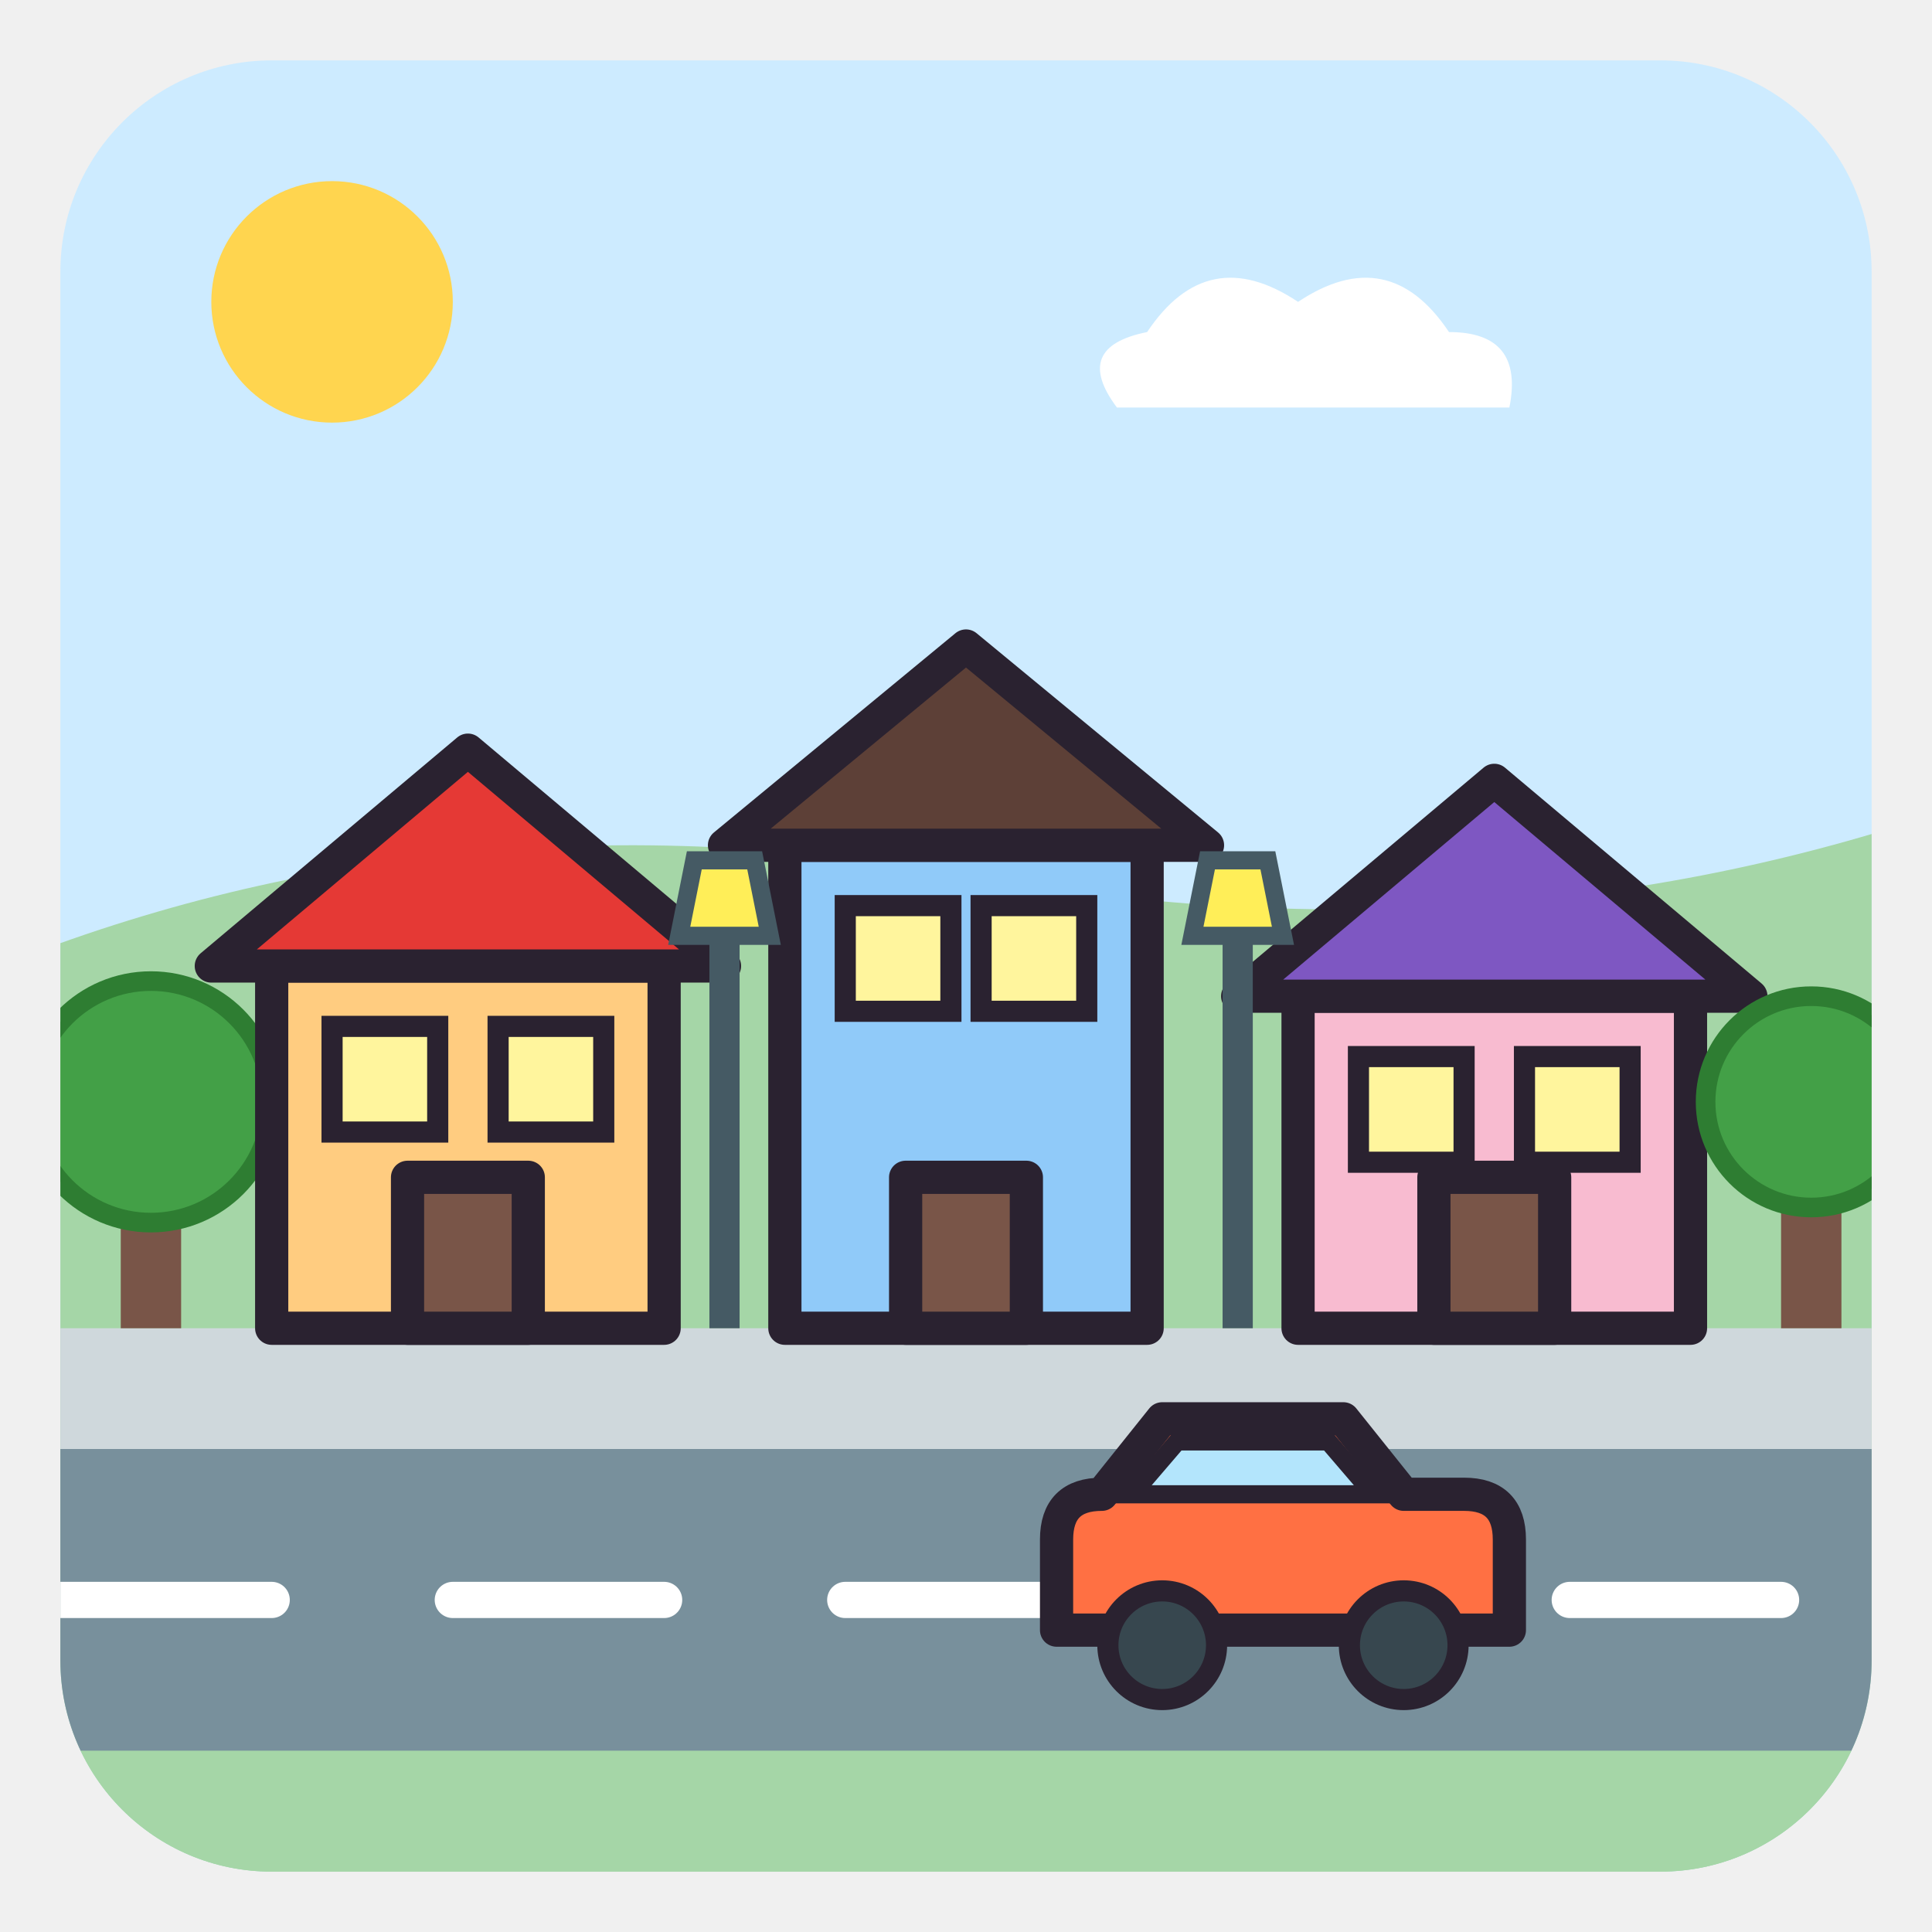
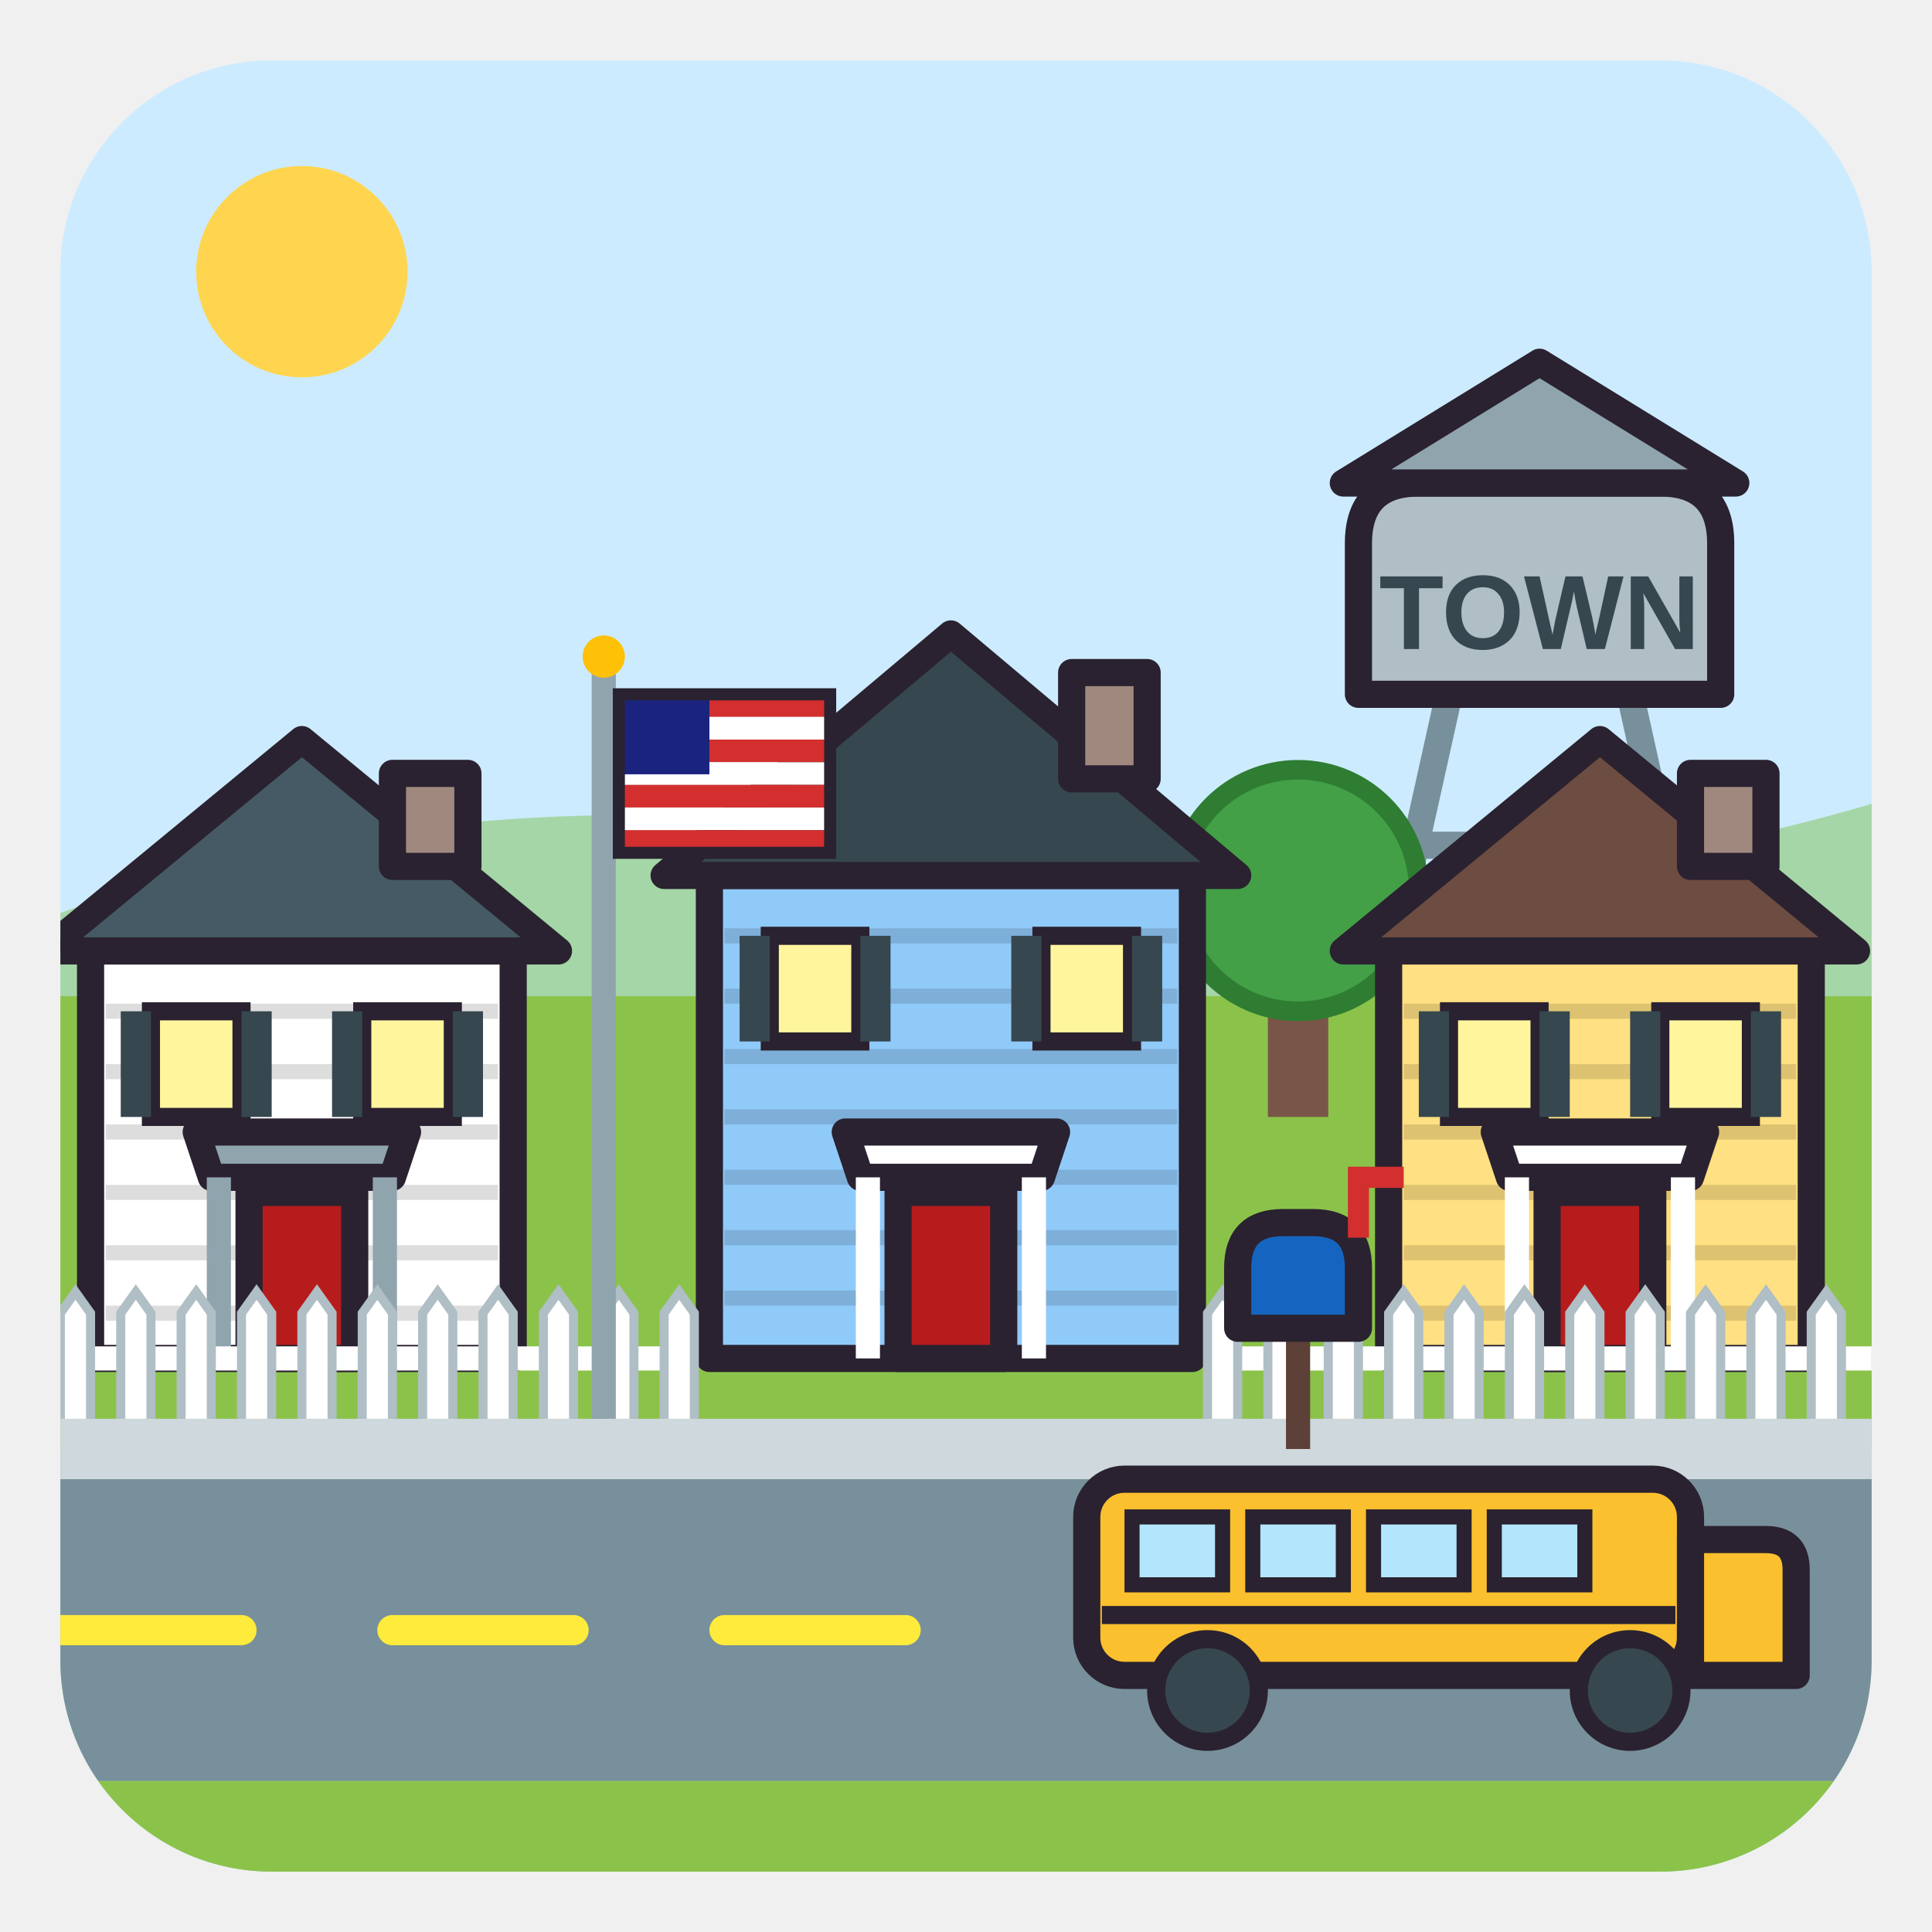
<svg xmlns="http://www.w3.org/2000/svg" viewBox="0 0 128 128" width="128" height="128">
  <defs>
    <clipPath id="c">
      <rect x="4" y="4" width="120" height="120" rx="14" />
    </clipPath>
  </defs>
  <g clip-path="url(#c)">
    <rect width="128" height="128" fill="#CDEBFF" />
-     <circle cx="22" cy="20" r="8" fill="#FFD54F" />
-     <path d="M76,22 q4,-6 10,-2 q6,-4 10,2 q5,0 4,5 H74 q-3,-4 2,-5 Z" fill="#FFFFFF" />
-     <path d="M0,64 Q30,52 64,58 Q98,64 128,54 V128 H0 Z" fill="#A5D6A7" />
-     <rect x="0" y="88" width="128" height="8" fill="#CFD8DC" />
-     <rect x="0" y="96" width="128" height="20" fill="#78909C" />
-     <path d="M4,106 H18 M30,106 H44 M56,106 H70 M104,106 H118" stroke="#FFFFFF" stroke-width="2.4" stroke-linecap="round" />
-     <rect x="0" y="116" width="128" height="12" fill="#A5D6A7" />
-     <rect x="8" y="78" width="4" height="10" fill="#795548" />
-     <circle cx="10" cy="73" r="8" fill="#43A047" stroke="#2E7D32" stroke-width="1.3" />
-     <rect x="18" y="64" width="26" height="24" fill="#FFCC80" stroke="#2A2230" stroke-width="2.2" stroke-linejoin="round" stroke-linecap="round" />
-     <path d="M14,64 L31.0,49.7 L48,64 Z" fill="#E53935" stroke="#2A2230" stroke-width="2.2" stroke-linejoin="round" stroke-linecap="round" />
-     <rect x="27.0" y="78" width="8" height="10" fill="#795548" stroke="#2A2230" stroke-width="2.2" stroke-linejoin="round" stroke-linecap="round" />
-     <rect x="22" y="68" width="7" height="7" fill="#FFF59D" stroke="#2A2230" stroke-width="1.4" />
-     <rect x="33" y="68" width="7" height="7" fill="#FFF59D" stroke="#2A2230" stroke-width="1.4" />
-     <rect x="52" y="56" width="24" height="32" fill="#90CAF9" stroke="#2A2230" stroke-width="2.2" stroke-linejoin="round" stroke-linecap="round" />
-     <path d="M48,56 L64.0,42.8 L80,56 Z" fill="#5D4037" stroke="#2A2230" stroke-width="2.2" stroke-linejoin="round" stroke-linecap="round" />
-     <rect x="60.0" y="78" width="8" height="10" fill="#795548" stroke="#2A2230" stroke-width="2.2" stroke-linejoin="round" stroke-linecap="round" />
-     <rect x="56" y="60" width="7" height="7" fill="#FFF59D" stroke="#2A2230" stroke-width="1.4" />
-     <rect x="65" y="60" width="7" height="7" fill="#FFF59D" stroke="#2A2230" stroke-width="1.4" />
-     <rect x="86" y="66" width="26" height="22" fill="#F8BBD0" stroke="#2A2230" stroke-width="2.2" stroke-linejoin="round" stroke-linecap="round" />
-     <path d="M82,66 L99.0,51.7 L116,66 Z" fill="#7E57C2" stroke="#2A2230" stroke-width="2.2" stroke-linejoin="round" stroke-linecap="round" />
-     <rect x="95.0" y="78" width="8" height="10" fill="#795548" stroke="#2A2230" stroke-width="2.2" stroke-linejoin="round" stroke-linecap="round" />
-     <rect x="90" y="70" width="7" height="7" fill="#FFF59D" stroke="#2A2230" stroke-width="1.4" />
-     <rect x="101" y="70" width="7" height="7" fill="#FFF59D" stroke="#2A2230" stroke-width="1.4" />
-     <path d="M48,88 V62" stroke="#455A64" stroke-width="2" />
-     <path d="M45,62 H51 L50,57 H46 Z" fill="#FFEE58" stroke="#455A64" stroke-width="1.2" />
-     <path d="M82,88 V62" stroke="#455A64" stroke-width="2" />
-     <path d="M79,62 H85 L84,57 H80 Z" fill="#FFEE58" stroke="#455A64" stroke-width="1.2" />
-     <rect x="118" y="78" width="4" height="10" fill="#795548" />
-     <circle cx="120" cy="73" r="7" fill="#43A047" stroke="#2E7D32" stroke-width="1.3" />
-     <path d="M70,108 V102 Q70,99 73,99 L77,94 H89 L93,99 H97 Q100,99 100,102 V108 Z" fill="#FF7043" stroke="#2A2230" stroke-width="2.2" stroke-linejoin="round" stroke-linecap="round" />
-     <path d="M78,95.5 H88 L91,99 H75 Z" fill="#B3E5FC" stroke="#2A2230" stroke-width="1.2" />
-     <circle cx="77" cy="109" r="3.6" fill="#37474F" stroke="#2A2230" stroke-width="1.4" />
-     <circle cx="93" cy="109" r="3.6" fill="#37474F" stroke="#2A2230" stroke-width="1.4" />
+     <circle cx="20" cy="18" r="7" fill="#FFD54F" />
+     <path d="M0,62 Q30,50 64,56 Q98,62 128,52 V128 H0 Z" fill="#A5D6A7" />
+     <path d="M96,46 L92,64 M108,46 L112,64 M94,56 H110" stroke="#78909C" stroke-width="1.8" />
+     <path d="M90,36 Q90,32 94,32 H110 Q114,32 114,36 V46 H90 Z" fill="#B0BEC5" stroke="#2A2230" stroke-width="1.8" stroke-linejoin="round" stroke-linecap="round" />
+     <path d="M89,32 L102,24 L115,32 Z" fill="#90A4AE" stroke="#2A2230" stroke-width="1.8" stroke-linejoin="round" stroke-linecap="round" />
+     <text x="102" y="43" text-anchor="middle" font-family="Arial, Helvetica, sans-serif" font-size="7" font-weight="700" fill="#37474F">TOWN</text>
+     <rect x="0" y="66" width="128" height="30" fill="#8BC34A" />
+     <rect x="0" y="94" width="128" height="4" fill="#CFD8DC" />
+     <rect x="0" y="98" width="128" height="20" fill="#78909C" />
+     <path d="M4,108 H16 M26,108 H38 M48,108 H60" stroke="#FFEB3B" stroke-width="2" stroke-linecap="round" />
+     <rect x="0" y="118" width="128" height="10" fill="#8BC34A" />
+     <rect x="84" y="64" width="4" height="10" fill="#795548" />
+     <circle cx="86" cy="59" r="8" fill="#43A047" stroke="#2E7D32" stroke-width="1.3" />
+     <rect x="6" y="63" width="28" height="27" fill="#FFFFFF" stroke="#2A2230" stroke-width="1.8" stroke-linejoin="round" stroke-linecap="round" />
+     <path d="M7,67 H33" stroke="#00000022" stroke-width="1" />
+     <path d="M7,71 H33" stroke="#00000022" stroke-width="1" />
+     <path d="M7,75 H33" stroke="#00000022" stroke-width="1" />
+     <path d="M7,79 H33" stroke="#00000022" stroke-width="1" />
+     <path d="M7,83 H33" stroke="#00000022" stroke-width="1" />
+     <path d="M7,87 H33" stroke="#00000022" stroke-width="1" />
+     <path d="M3,63 L20.0,49.0 L37,63 Z" fill="#455A64" stroke="#2A2230" stroke-width="1.8" stroke-linejoin="round" stroke-linecap="round" />
+     <rect x="26" y="51.24" width="5" height="6.16" fill="#A1887F" stroke="#2A2230" stroke-width="1.8" stroke-linejoin="round" stroke-linecap="round" />
+     <rect x="10" y="67" width="6" height="7" fill="#FFF59D" stroke="#2A2230" stroke-width="1.2" />
+     <rect x="8" y="67" width="2" height="7" fill="#37474F" />
+     <rect x="16" y="67" width="2" height="7" fill="#37474F" />
+     <rect x="24" y="67" width="6" height="7" fill="#FFF59D" stroke="#2A2230" stroke-width="1.2" />
+     <rect x="22" y="67" width="2" height="7" fill="#37474F" />
+     <rect x="30" y="67" width="2" height="7" fill="#37474F" />
+     <rect x="16.5" y="79" width="7" height="11" fill="#B71C1C" stroke="#2A2230" stroke-width="1.8" stroke-linejoin="round" stroke-linecap="round" />
+     <path d="M14.0,78 H26.0 L27.0,75 H13.0 Z" fill="#90A4AE" stroke="#2A2230" stroke-width="1.8" stroke-linejoin="round" stroke-linecap="round" />
+     <path d="M14.5,78 V90 M25.5,78 V90" stroke="#90A4AE" stroke-width="1.6" />
+     <rect x="47" y="58" width="32" height="32" fill="#90CAF9" stroke="#2A2230" stroke-width="1.8" stroke-linejoin="round" stroke-linecap="round" />
+     <path d="M48,62 H78" stroke="#00000022" stroke-width="1" />
+     <path d="M48,66 H78" stroke="#00000022" stroke-width="1" />
+     <path d="M48,70 H78" stroke="#00000022" stroke-width="1" />
+     <path d="M48,74 H78" stroke="#00000022" stroke-width="1" />
+     <path d="M48,78 H78" stroke="#00000022" stroke-width="1" />
+     <path d="M48,82 H78" stroke="#00000022" stroke-width="1" />
+     <path d="M48,86 H78" stroke="#00000022" stroke-width="1" />
+     <path d="M44,58 L63.0,42.0 L82,58 Z" fill="#37474F" stroke="#2A2230" stroke-width="1.8" stroke-linejoin="round" stroke-linecap="round" />
+     <rect x="71" y="44.56" width="5" height="7.04" fill="#A1887F" stroke="#2A2230" stroke-width="1.8" stroke-linejoin="round" stroke-linecap="round" />
+     <rect x="51" y="62" width="6" height="7" fill="#FFF59D" stroke="#2A2230" stroke-width="1.2" />
+     <rect x="49" y="62" width="2" height="7" fill="#37474F" />
+     <rect x="57" y="62" width="2" height="7" fill="#37474F" />
+     <rect x="69" y="62" width="6" height="7" fill="#FFF59D" stroke="#2A2230" stroke-width="1.2" />
+     <rect x="67" y="62" width="2" height="7" fill="#37474F" />
+     <rect x="75" y="62" width="2" height="7" fill="#37474F" />
+     <rect x="59.5" y="79" width="7" height="11" fill="#B71C1C" stroke="#2A2230" stroke-width="1.8" stroke-linejoin="round" stroke-linecap="round" />
+     <path d="M57.0,78 H69.0 L70.0,75 H56.0 Z" fill="#FFFFFF" stroke="#2A2230" stroke-width="1.8" stroke-linejoin="round" stroke-linecap="round" />
+     <path d="M57.5,78 V90 M68.5,78 V90" stroke="#FFFFFF" stroke-width="1.6" />
+     <rect x="92" y="63" width="28" height="27" fill="#FFE082" stroke="#2A2230" stroke-width="1.8" stroke-linejoin="round" stroke-linecap="round" />
+     <path d="M93,67 H119" stroke="#00000022" stroke-width="1" />
+     <path d="M93,71 H119" stroke="#00000022" stroke-width="1" />
+     <path d="M93,75 H119" stroke="#00000022" stroke-width="1" />
+     <path d="M93,79 H119" stroke="#00000022" stroke-width="1" />
+     <path d="M93,83 H119" stroke="#00000022" stroke-width="1" />
+     <path d="M93,87 H119" stroke="#00000022" stroke-width="1" />
+     <path d="M89,63 L106.0,49.0 L123,63 Z" fill="#6D4C41" stroke="#2A2230" stroke-width="1.8" stroke-linejoin="round" stroke-linecap="round" />
+     <rect x="112" y="51.24" width="5" height="6.16" fill="#A1887F" stroke="#2A2230" stroke-width="1.8" stroke-linejoin="round" stroke-linecap="round" />
+     <rect x="96" y="67" width="6" height="7" fill="#FFF59D" stroke="#2A2230" stroke-width="1.2" />
+     <rect x="94" y="67" width="2" height="7" fill="#37474F" />
+     <rect x="102" y="67" width="2" height="7" fill="#37474F" />
+     <rect x="110" y="67" width="6" height="7" fill="#FFF59D" stroke="#2A2230" stroke-width="1.2" />
+     <rect x="108" y="67" width="2" height="7" fill="#37474F" />
+     <rect x="116" y="67" width="2" height="7" fill="#37474F" />
+     <rect x="102.5" y="79" width="7" height="11" fill="#B71C1C" stroke="#2A2230" stroke-width="1.8" stroke-linejoin="round" stroke-linecap="round" />
+     <path d="M100.0,78 H112.0 L113.0,75 H99.0 Z" fill="#FFFFFF" stroke="#2A2230" stroke-width="1.8" stroke-linejoin="round" stroke-linecap="round" />
+     <path d="M100.5,78 V90 M111.5,78 V90" stroke="#FFFFFF" stroke-width="1.6" />
+     <path d="M4,90 H46" stroke="#FFFFFF" stroke-width="1.6" />
+     <path d="M4,94 V87 l1,-1.4 l1,1.4 V94" fill="#FFFFFF" stroke="#B0BEC5" stroke-width=".6" />
+     <path d="M8,94 V87 l1,-1.4 l1,1.4 V94" fill="#FFFFFF" stroke="#B0BEC5" stroke-width=".6" />
+     <path d="M12,94 V87 l1,-1.4 l1,1.4 V94" fill="#FFFFFF" stroke="#B0BEC5" stroke-width=".6" />
+     <path d="M16,94 V87 l1,-1.4 l1,1.4 V94" fill="#FFFFFF" stroke="#B0BEC5" stroke-width=".6" />
+     <path d="M20,94 V87 l1,-1.4 l1,1.4 V94" fill="#FFFFFF" stroke="#B0BEC5" stroke-width=".6" />
+     <path d="M24,94 V87 l1,-1.4 l1,1.4 V94" fill="#FFFFFF" stroke="#B0BEC5" stroke-width=".6" />
+     <path d="M28,94 V87 l1,-1.4 l1,1.4 V94" fill="#FFFFFF" stroke="#B0BEC5" stroke-width=".6" />
+     <path d="M32,94 V87 l1,-1.4 l1,1.4 V94" fill="#FFFFFF" stroke="#B0BEC5" stroke-width=".6" />
+     <path d="M36,94 V87 l1,-1.4 l1,1.4 V94" fill="#FFFFFF" stroke="#B0BEC5" stroke-width=".6" />
+     <path d="M40,94 V87 l1,-1.4 l1,1.4 V94" fill="#FFFFFF" stroke="#B0BEC5" stroke-width=".6" />
+     <path d="M44,94 V87 l1,-1.4 l1,1.4 V94" fill="#FFFFFF" stroke="#B0BEC5" stroke-width=".6" />
+     <path d="M80,90 H124" stroke="#FFFFFF" stroke-width="1.6" />
+     <path d="M80,94 V87 l1,-1.4 l1,1.4 V94" fill="#FFFFFF" stroke="#B0BEC5" stroke-width=".6" />
+     <path d="M84,94 V87 l1,-1.4 l1,1.4 V94" fill="#FFFFFF" stroke="#B0BEC5" stroke-width=".6" />
+     <path d="M88,94 V87 l1,-1.4 l1,1.4 V94" fill="#FFFFFF" stroke="#B0BEC5" stroke-width=".6" />
+     <path d="M92,94 V87 l1,-1.4 l1,1.4 V94" fill="#FFFFFF" stroke="#B0BEC5" stroke-width=".6" />
+     <path d="M96,94 V87 l1,-1.4 l1,1.4 V94" fill="#FFFFFF" stroke="#B0BEC5" stroke-width=".6" />
+     <path d="M100,94 V87 l1,-1.4 l1,1.4 V94" fill="#FFFFFF" stroke="#B0BEC5" stroke-width=".6" />
+     <path d="M104,94 V87 l1,-1.4 l1,1.4 V94" fill="#FFFFFF" stroke="#B0BEC5" stroke-width=".6" />
+     <path d="M108,94 V87 l1,-1.4 l1,1.4 V94" fill="#FFFFFF" stroke="#B0BEC5" stroke-width=".6" />
+     <path d="M112,94 V87 l1,-1.4 l1,1.4 V94" fill="#FFFFFF" stroke="#B0BEC5" stroke-width=".6" />
+     <path d="M116,94 V87 l1,-1.4 l1,1.4 V94" fill="#FFFFFF" stroke="#B0BEC5" stroke-width=".6" />
+     <path d="M120,94 V87 l1,-1.4 l1,1.4 V94" fill="#FFFFFF" stroke="#B0BEC5" stroke-width=".6" />
+     <path d="M86,96 V88" stroke="#5D4037" stroke-width="1.6" />
+     <path d="M82,88 V84 Q82,81 85,81 H87 Q90,81 90,84 V88 Z" fill="#1565C0" stroke="#2A2230" stroke-width="1.8" stroke-linejoin="round" stroke-linecap="round" />
+     <path d="M90,82 V78 h3" fill="none" stroke="#D32F2F" stroke-width="1.4" />
+     <path d="M40,44 V94" stroke="#90A4AE" stroke-width="1.6" />
+     <circle cx="40" cy="43.5" r="1.4" fill="#FFC107" />
+     <rect x="41" y="46.0" width="14" height="1.5" fill="#D32F2F" />
+     <rect x="41" y="47.5" width="14" height="1.5" fill="#FFFFFF" />
+     <rect x="41" y="49.0" width="14" height="1.5" fill="#D32F2F" />
+     <rect x="41" y="50.5" width="14" height="1.5" fill="#FFFFFF" />
+     <rect x="41" y="52.0" width="14" height="1.5" fill="#D32F2F" />
+     <rect x="41" y="53.5" width="14" height="1.5" fill="#FFFFFF" />
+     <rect x="41" y="55.0" width="14" height="1.5" fill="#D32F2F" />
+     <rect x="41" y="46" width="6" height="5.3" fill="#1A237E" />
+     <rect x="41" y="46" width="14" height="10.5" fill="none" stroke="#2A2230" stroke-width=".8" />
+     <rect x="72" y="98" width="40" height="13" rx="2.5" fill="#FBC02D" stroke="#2A2230" stroke-width="1.8" stroke-linejoin="round" stroke-linecap="round" />
+     <path d="M112,102 H117 Q119,102 119,104 V111 H112 Z" fill="#FBC02D" stroke="#2A2230" stroke-width="1.8" stroke-linejoin="round" stroke-linecap="round" />
+     <rect x="75" y="100.5" width="6" height="4.5" fill="#B3E5FC" stroke="#2A2230" stroke-width="1" />
+     <rect x="83" y="100.5" width="6" height="4.5" fill="#B3E5FC" stroke="#2A2230" stroke-width="1" />
+     <rect x="91" y="100.5" width="6" height="4.5" fill="#B3E5FC" stroke="#2A2230" stroke-width="1" />
+     <rect x="99" y="100.5" width="6" height="4.5" fill="#B3E5FC" stroke="#2A2230" stroke-width="1" />
+     <path d="M73,107 H111" stroke="#2A2230" stroke-width="1.2" />
+     <circle cx="80" cy="112" r="3.4" fill="#37474F" stroke="#2A2230" stroke-width="1.2" />
+     <circle cx="108" cy="112" r="3.4" fill="#37474F" stroke="#2A2230" stroke-width="1.2" />
  </g>
</svg>
